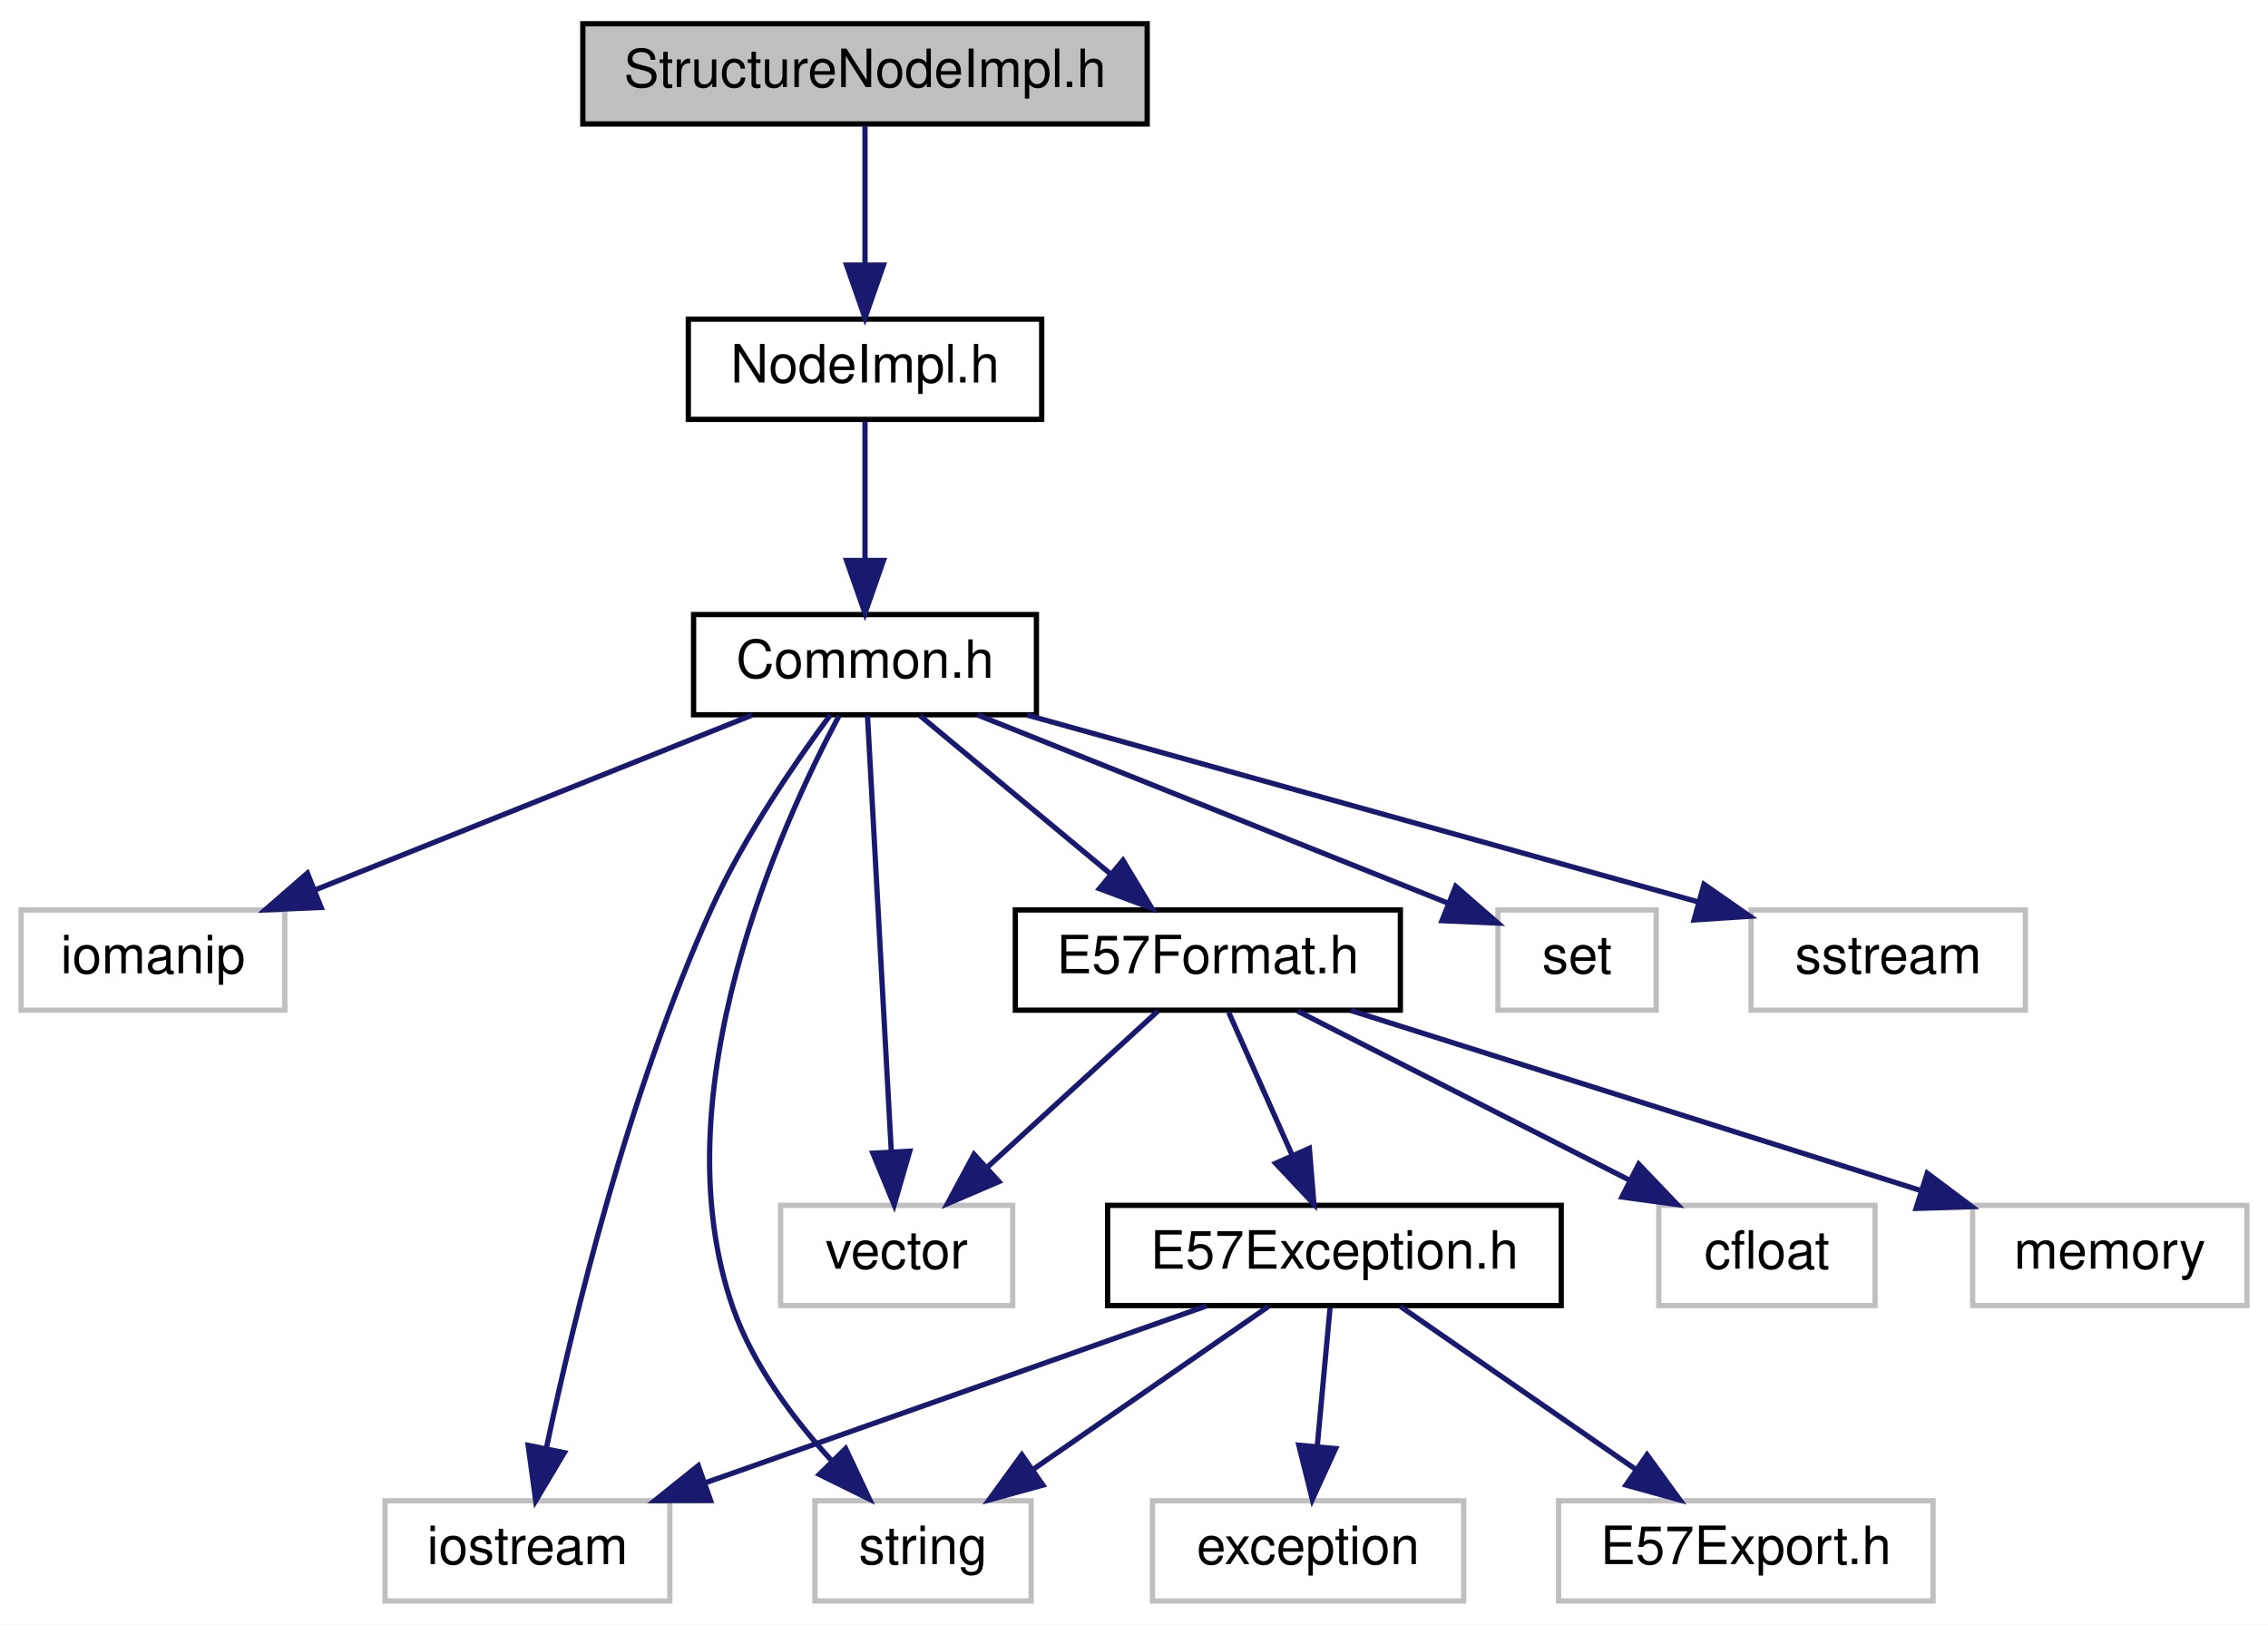
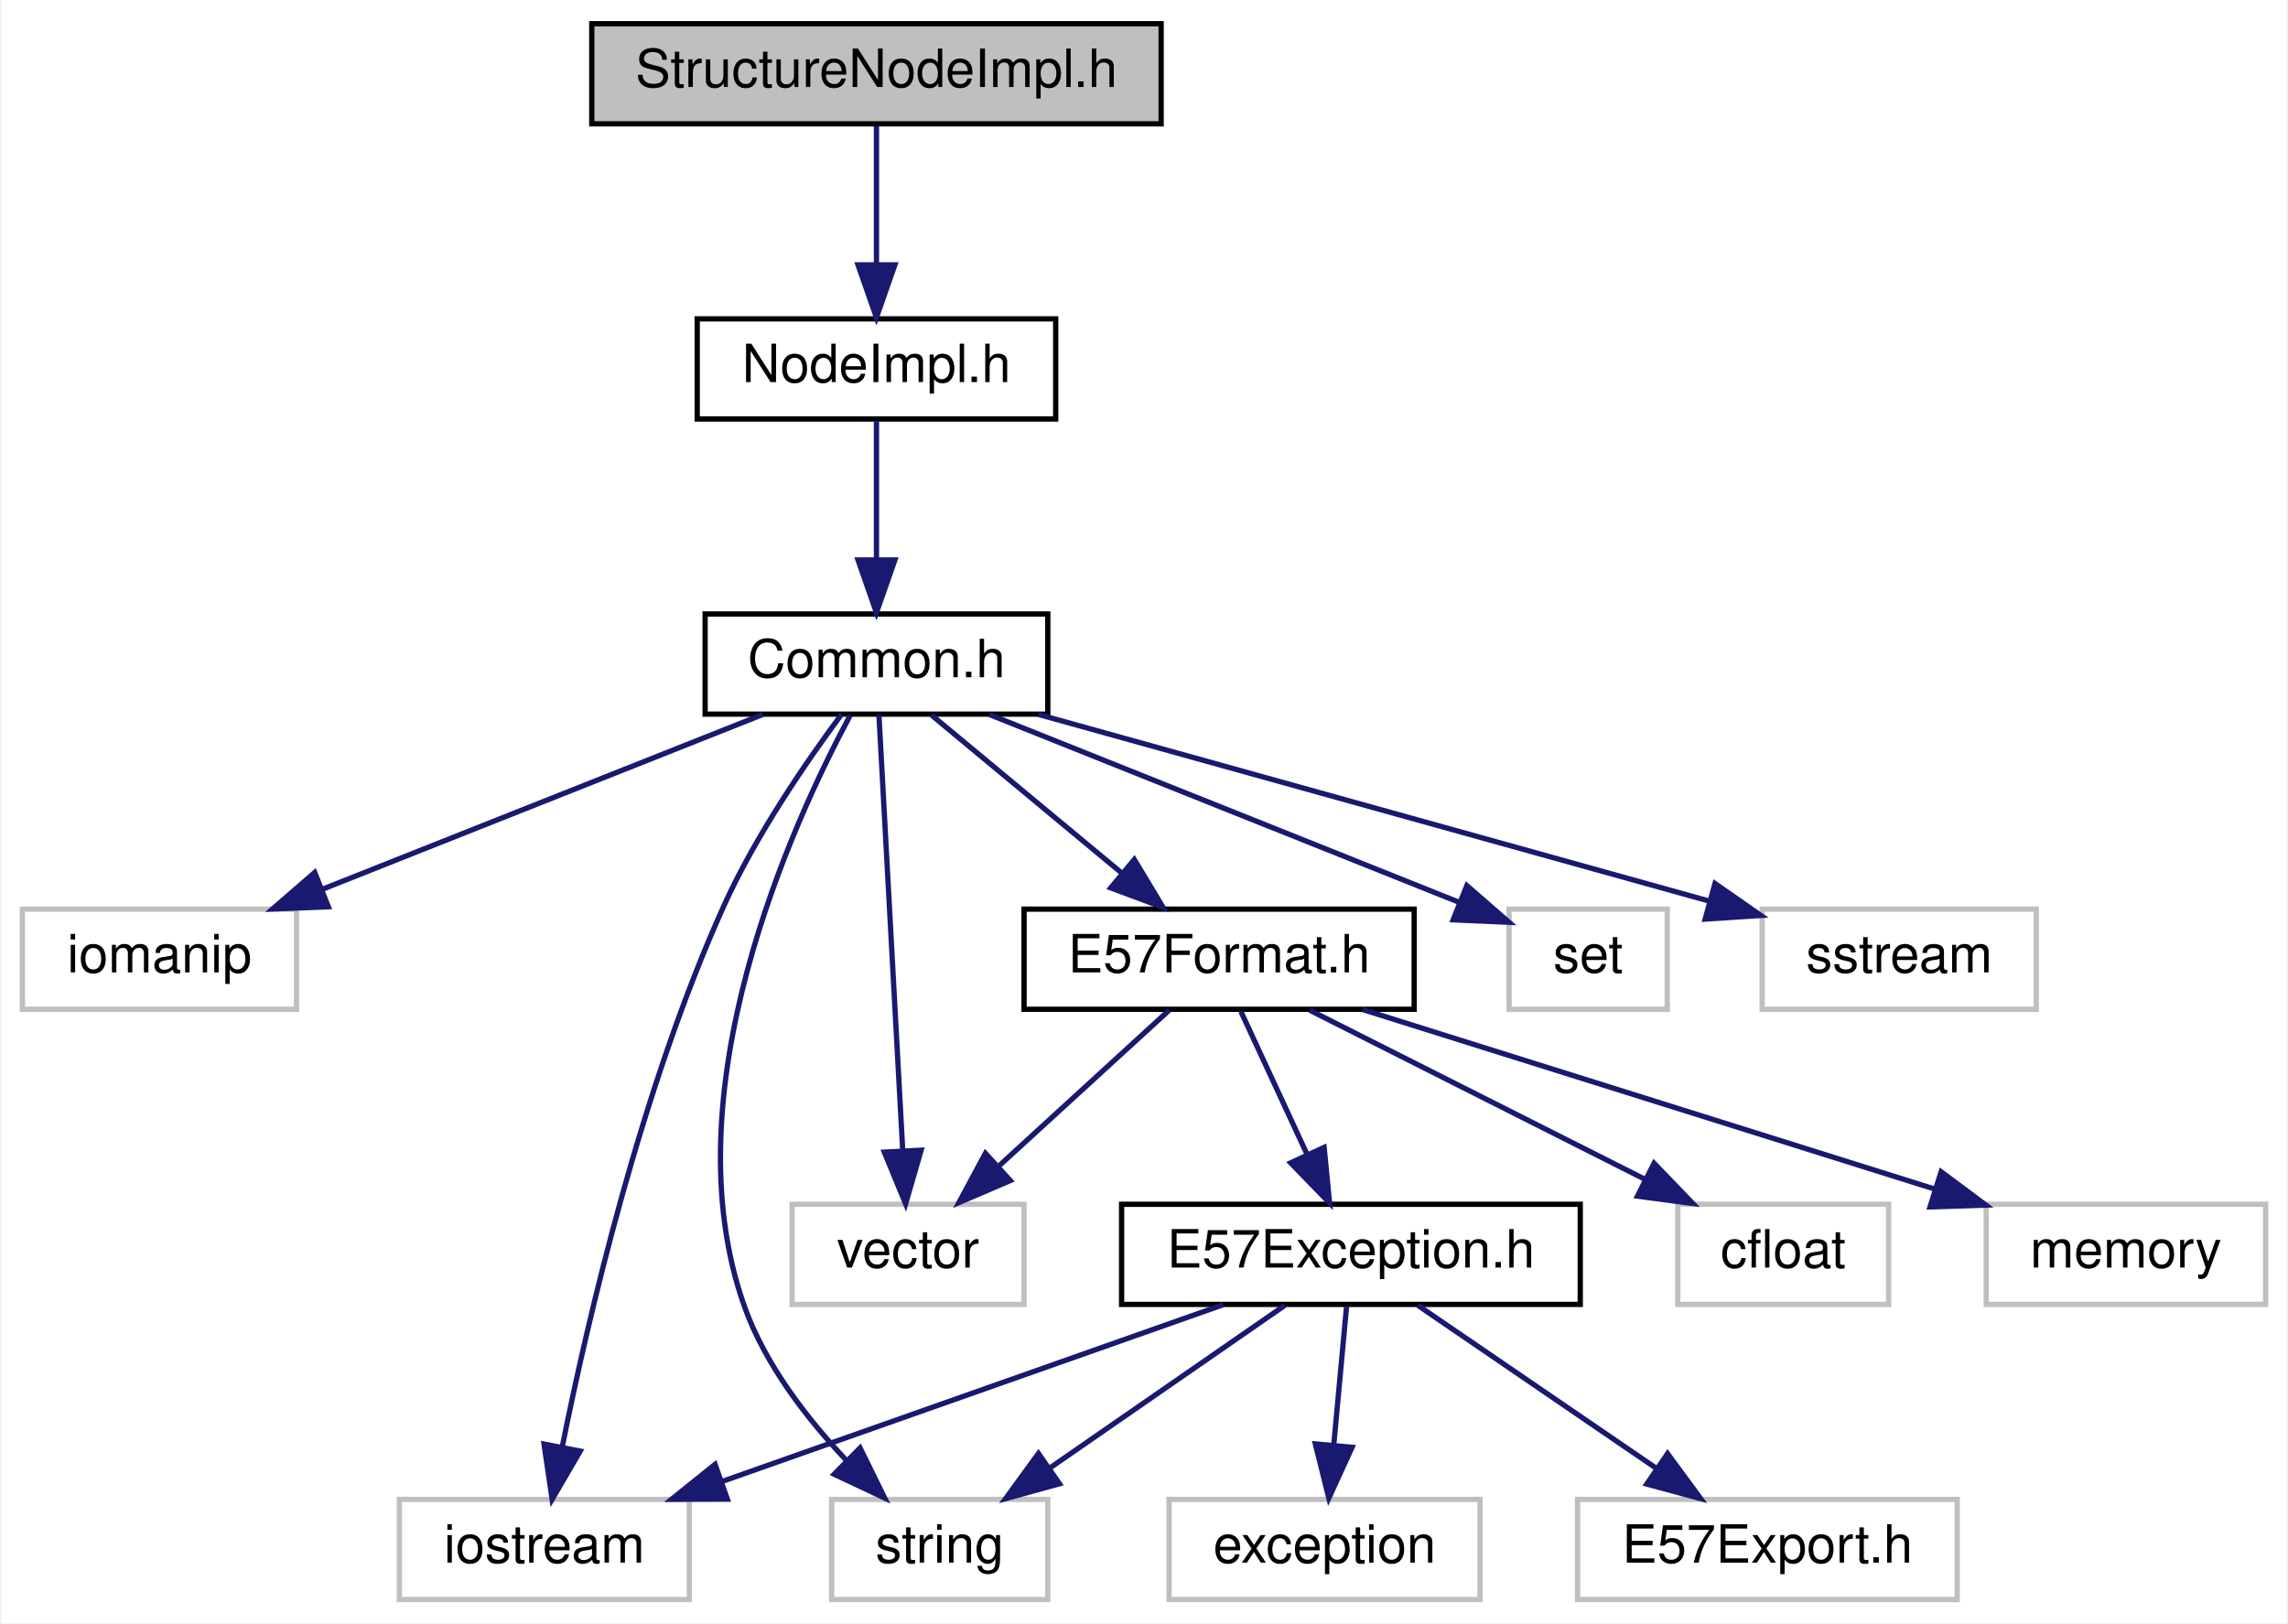
- <svg xmlns="http://www.w3.org/2000/svg" xmlns:xlink="http://www.w3.org/1999/xlink" width="430pt" height="308pt" viewBox="0.00 0.00 430.00 308.00">
+ <svg xmlns="http://www.w3.org/2000/svg" xmlns:xlink="http://www.w3.org/1999/xlink" width="434pt" height="308pt" viewBox="0.00 0.00 433.50 308.00">
  <g id="graph0" class="graph" transform="scale(1 1) rotate(0) translate(4 304)">
-     <polygon fill="white" stroke="transparent" points="-4,4 -4,-304 426,-304 426,4 -4,4" />
+     <polygon fill="white" stroke="transparent" points="-4,4 -4,-304 429.5,-304 429.5,4 -4,4" />
    <g id="node1" class="node">
      <g id="a_node1">
        <a xlink:title=" ">
-           <polygon fill="#bfbfbf" stroke="black" points="106.5,-280.5 106.5,-299.5 213.5,-299.5 213.5,-280.5 106.5,-280.5" />
-           <text text-anchor="middle" x="160" y="-287.5" font-family="Helvetica,sans-Serif" font-size="10.00">StructureNodeImpl.h</text>
+           <polygon fill="#bfbfbf" stroke="black" points="108,-280.5 108,-299.5 216,-299.5 216,-280.5 108,-280.5" />
+           <text text-anchor="middle" x="162" y="-287.5" font-family="Helvetica,sans-Serif" font-size="10.00">StructureNodeImpl.h</text>
        </a>
      </g>
    </g>
    <g id="node2" class="node">
      <g id="a_node2">
        <a xlink:href="_node_impl_8h.html" target="_top" xlink:title=" ">
-           <polygon fill="white" stroke="black" points="126.5,-224.5 126.5,-243.5 193.5,-243.5 193.5,-224.5 126.5,-224.5" />
-           <text text-anchor="middle" x="160" y="-231.5" font-family="Helvetica,sans-Serif" font-size="10.00">NodeImpl.h</text>
+           <polygon fill="white" stroke="black" points="128,-224.5 128,-243.5 196,-243.5 196,-224.5 128,-224.5" />
+           <text text-anchor="middle" x="162" y="-231.5" font-family="Helvetica,sans-Serif" font-size="10.00">NodeImpl.h</text>
        </a>
      </g>
    </g>
    <g id="edge1" class="edge">
-       <path fill="none" stroke="midnightblue" d="M160,-280.08C160,-273.01 160,-262.86 160,-253.99" />
-       <polygon fill="midnightblue" stroke="midnightblue" points="163.5,-253.75 160,-243.75 156.5,-253.75 163.5,-253.75" />
+       <path fill="none" stroke="midnightblue" d="M162,-280.08C162,-273.01 162,-262.86 162,-253.99" />
+       <polygon fill="midnightblue" stroke="midnightblue" points="165.5,-253.75 162,-243.75 158.5,-253.75 165.5,-253.75" />
    </g>
    <g id="node3" class="node">
      <g id="a_node3">
        <a xlink:href="_common_8h.html" target="_top" xlink:title=" ">
-           <polygon fill="white" stroke="black" points="127.5,-168.5 127.5,-187.5 192.5,-187.5 192.5,-168.5 127.5,-168.5" />
-           <text text-anchor="middle" x="160" y="-175.5" font-family="Helvetica,sans-Serif" font-size="10.00">Common.h</text>
+           <polygon fill="white" stroke="black" points="129.5,-168.5 129.5,-187.5 194.5,-187.5 194.5,-168.5 129.5,-168.5" />
+           <text text-anchor="middle" x="162" y="-175.5" font-family="Helvetica,sans-Serif" font-size="10.00">Common.h</text>
        </a>
      </g>
    </g>
    <g id="edge2" class="edge">
-       <path fill="none" stroke="midnightblue" d="M160,-224.08C160,-217.01 160,-206.86 160,-197.99" />
-       <polygon fill="midnightblue" stroke="midnightblue" points="163.5,-197.75 160,-187.75 156.5,-197.75 163.5,-197.75" />
+       <path fill="none" stroke="midnightblue" d="M162,-224.08C162,-217.01 162,-206.86 162,-197.99" />
+       <polygon fill="midnightblue" stroke="midnightblue" points="165.5,-197.75 162,-187.75 158.5,-197.75 165.5,-197.75" />
    </g>
    <g id="node4" class="node">
      <g id="a_node4">
        <a xlink:title=" ">
-           <polygon fill="white" stroke="#bfbfbf" points="0,-112.5 0,-131.5 50,-131.5 50,-112.5 0,-112.5" />
-           <text text-anchor="middle" x="25" y="-119.5" font-family="Helvetica,sans-Serif" font-size="10.00">iomanip</text>
+           <polygon fill="white" stroke="#bfbfbf" points="0,-112.5 0,-131.5 52,-131.5 52,-112.5 0,-112.5" />
+           <text text-anchor="middle" x="26" y="-119.5" font-family="Helvetica,sans-Serif" font-size="10.00">iomanip</text>
        </a>
      </g>
    </g>
    <g id="edge3" class="edge">
-       <path fill="none" stroke="midnightblue" d="M138.61,-168.44C116.29,-159.52 81.1,-145.44 55.79,-135.32" />
-       <polygon fill="midnightblue" stroke="midnightblue" points="56.88,-131.98 46.29,-131.52 54.28,-138.48 56.88,-131.98" />
+       <path fill="none" stroke="midnightblue" d="M140.45,-168.44C117.97,-159.52 82.51,-145.44 57.02,-135.32" />
+       <polygon fill="midnightblue" stroke="midnightblue" points="58.03,-131.95 47.45,-131.52 55.45,-138.46 58.03,-131.95" />
    </g>
    <g id="node5" class="node">
      <g id="a_node5">
        <a xlink:title=" ">
-           <polygon fill="white" stroke="#bfbfbf" points="69,-0.5 69,-19.5 123,-19.5 123,-0.5 69,-0.5" />
-           <text text-anchor="middle" x="96" y="-7.5" font-family="Helvetica,sans-Serif" font-size="10.00">iostream</text>
+           <polygon fill="white" stroke="#bfbfbf" points="71.5,-0.5 71.5,-19.5 126.5,-19.5 126.5,-0.5 71.5,-0.5" />
+           <text text-anchor="middle" x="99" y="-7.5" font-family="Helvetica,sans-Serif" font-size="10.00">iostream</text>
        </a>
      </g>
    </g>
    <g id="edge4" class="edge">
-       <path fill="none" stroke="midnightblue" d="M153.42,-168.47C146.95,-159.73 137.16,-145.54 131,-132 115.21,-97.29 104.69,-53.72 99.59,-29.47" />
-       <polygon fill="midnightblue" stroke="midnightblue" points="102.99,-28.62 97.57,-19.51 96.13,-30.01 102.99,-28.62" />
+       <path fill="none" stroke="midnightblue" d="M155.4,-168.48C148.91,-159.75 139.11,-145.56 133,-132 117.37,-97.31 107.26,-53.73 102.4,-29.48" />
+       <polygon fill="midnightblue" stroke="midnightblue" points="105.81,-28.67 100.48,-19.52 98.94,-30 105.81,-28.67" />
    </g>
    <g id="node6" class="node">
      <g id="a_node6">
        <a xlink:title=" ">
-           <polygon fill="white" stroke="#bfbfbf" points="280,-112.5 280,-131.5 310,-131.5 310,-112.5 280,-112.5" />
-           <text text-anchor="middle" x="295" y="-119.5" font-family="Helvetica,sans-Serif" font-size="10.00">set</text>
+           <polygon fill="white" stroke="#bfbfbf" points="282,-112.5 282,-131.5 312,-131.5 312,-112.5 282,-112.5" />
+           <text text-anchor="middle" x="297" y="-119.5" font-family="Helvetica,sans-Serif" font-size="10.00">set</text>
        </a>
      </g>
    </g>
    <g id="edge5" class="edge">
-       <path fill="none" stroke="midnightblue" d="M181.39,-168.44C205.68,-158.73 245.21,-142.91 270.66,-132.74" />
-       <polygon fill="midnightblue" stroke="midnightblue" points="271.99,-135.97 279.98,-129.01 269.39,-129.47 271.99,-135.97" />
+       <path fill="none" stroke="midnightblue" d="M183.39,-168.44C207.68,-158.73 247.21,-142.91 272.66,-132.74" />
+       <polygon fill="midnightblue" stroke="midnightblue" points="273.99,-135.97 281.98,-129.01 271.39,-129.47 273.99,-135.97" />
    </g>
    <g id="node7" class="node">
      <g id="a_node7">
        <a xlink:title=" ">
-           <polygon fill="white" stroke="#bfbfbf" points="328,-112.5 328,-131.5 380,-131.5 380,-112.5 328,-112.5" />
-           <text text-anchor="middle" x="354" y="-119.5" font-family="Helvetica,sans-Serif" font-size="10.00">sstream</text>
+           <polygon fill="white" stroke="#bfbfbf" points="330,-112.5 330,-131.5 382,-131.5 382,-112.5 330,-112.5" />
+           <text text-anchor="middle" x="356" y="-119.5" font-family="Helvetica,sans-Serif" font-size="10.00">sstream</text>
        </a>
      </g>
    </g>
    <g id="edge6" class="edge">
-       <path fill="none" stroke="midnightblue" d="M190.74,-168.44C225.31,-158.82 281.39,-143.21 317.99,-133.02" />
-       <polygon fill="midnightblue" stroke="midnightblue" points="319.06,-136.36 327.76,-130.3 317.19,-129.61 319.06,-136.36" />
+       <path fill="none" stroke="midnightblue" d="M192.74,-168.44C227.31,-158.82 283.39,-143.21 319.99,-133.02" />
+       <polygon fill="midnightblue" stroke="midnightblue" points="321.06,-136.36 329.76,-130.3 319.19,-129.61 321.06,-136.36" />
    </g>
    <g id="node8" class="node">
      <g id="a_node8">
        <a xlink:title=" ">
-           <polygon fill="white" stroke="#bfbfbf" points="150.5,-0.5 150.5,-19.5 191.5,-19.5 191.5,-0.5 150.5,-0.5" />
-           <text text-anchor="middle" x="171" y="-7.5" font-family="Helvetica,sans-Serif" font-size="10.00">string</text>
+           <polygon fill="white" stroke="#bfbfbf" points="153.5,-0.5 153.5,-19.5 194.5,-19.5 194.5,-0.5 153.5,-0.5" />
+           <text text-anchor="middle" x="174" y="-7.5" font-family="Helvetica,sans-Serif" font-size="10.00">string</text>
        </a>
      </g>
    </g>
    <g id="edge7" class="edge">
-       <path fill="none" stroke="midnightblue" d="M155.06,-168.28C144.28,-148.07 120.73,-96.69 135,-56 138.79,-45.21 146.37,-35.08 153.6,-27.18" />
-       <polygon fill="midnightblue" stroke="midnightblue" points="156.33,-29.4 160.84,-19.81 151.33,-24.49 156.33,-29.4" />
+       <path fill="none" stroke="midnightblue" d="M157.02,-168.27C146.16,-148.03 122.46,-96.59 137,-56 140.94,-45 148.86,-34.77 156.36,-26.85" />
+       <polygon fill="midnightblue" stroke="midnightblue" points="158.89,-29.27 163.56,-19.76 153.98,-24.28 158.89,-29.27" />
    </g>
    <g id="node9" class="node">
      <g id="a_node9">
        <a xlink:title=" ">
-           <polygon fill="white" stroke="#bfbfbf" points="144,-56.5 144,-75.5 188,-75.5 188,-56.5 144,-56.5" />
-           <text text-anchor="middle" x="166" y="-63.5" font-family="Helvetica,sans-Serif" font-size="10.00">vector</text>
+           <polygon fill="white" stroke="#bfbfbf" points="146,-56.5 146,-75.5 190,-75.5 190,-56.5 146,-56.5" />
+           <text text-anchor="middle" x="168" y="-63.5" font-family="Helvetica,sans-Serif" font-size="10.00">vector</text>
        </a>
      </g>
    </g>
    <g id="edge8" class="edge">
-       <path fill="none" stroke="midnightblue" d="M160.47,-168.37C161.44,-150.62 163.67,-109.67 164.99,-85.6" />
-       <polygon fill="midnightblue" stroke="midnightblue" points="168.48,-85.77 165.53,-75.59 161.49,-85.39 168.48,-85.77" />
+       <path fill="none" stroke="midnightblue" d="M162.47,-168.37C163.44,-150.62 165.67,-109.67 166.99,-85.6" />
+       <polygon fill="midnightblue" stroke="midnightblue" points="170.48,-85.77 167.53,-75.59 163.49,-85.39 170.48,-85.77" />
    </g>
    <g id="node10" class="node">
      <g id="a_node10">
-         <a xlink:href="_e57_format_8h.html" target="_top" xlink:title=" ">
-           <polygon fill="white" stroke="black" points="188.5,-112.5 188.5,-131.5 261.5,-131.5 261.5,-112.5 188.5,-112.5" />
-           <text text-anchor="middle" x="225" y="-119.5" font-family="Helvetica,sans-Serif" font-size="10.00">E57Format.h</text>
+         <a xlink:href="_e57_format_8h.html" target="_top" xlink:title="header file for the E57 API">
+           <polygon fill="white" stroke="black" points="190,-112.5 190,-131.5 264,-131.5 264,-112.5 190,-112.5" />
+           <text text-anchor="middle" x="227" y="-119.5" font-family="Helvetica,sans-Serif" font-size="10.00">E57Format.h</text>
        </a>
      </g>
    </g>
    <g id="edge9" class="edge">
-       <path fill="none" stroke="midnightblue" d="M170.44,-168.32C180.15,-160.26 194.82,-148.08 206.5,-138.37" />
-       <polygon fill="midnightblue" stroke="midnightblue" points="208.91,-140.92 214.37,-131.83 204.44,-135.53 208.91,-140.92" />
+       <path fill="none" stroke="midnightblue" d="M172.44,-168.32C182.15,-160.26 196.82,-148.08 208.5,-138.37" />
+       <polygon fill="midnightblue" stroke="midnightblue" points="210.91,-140.92 216.37,-131.83 206.44,-135.53 210.91,-140.92" />
    </g>
    <g id="edge12" class="edge">
-       <path fill="none" stroke="midnightblue" d="M215.52,-112.32C206.8,-104.34 193.66,-92.31 183.1,-82.65" />
-       <polygon fill="midnightblue" stroke="midnightblue" points="185.39,-80 175.65,-75.83 180.67,-85.17 185.39,-80" />
+       <path fill="none" stroke="midnightblue" d="M217.52,-112.32C208.8,-104.34 195.66,-92.31 185.1,-82.65" />
+       <polygon fill="midnightblue" stroke="midnightblue" points="187.39,-80 177.65,-75.83 182.67,-85.17 187.39,-80" />
    </g>
    <g id="node11" class="node">
      <g id="a_node11">
        <a xlink:title=" ">
-           <polygon fill="white" stroke="#bfbfbf" points="310.5,-56.5 310.5,-75.5 351.5,-75.5 351.5,-56.5 310.5,-56.5" />
-           <text text-anchor="middle" x="331" y="-63.5" font-family="Helvetica,sans-Serif" font-size="10.00">cfloat</text>
+           <polygon fill="white" stroke="#bfbfbf" points="314,-56.5 314,-75.5 354,-75.5 354,-56.5 314,-56.5" />
+           <text text-anchor="middle" x="334" y="-63.5" font-family="Helvetica,sans-Serif" font-size="10.00">cfloat</text>
        </a>
      </g>
    </g>
    <g id="edge10" class="edge">
-       <path fill="none" stroke="midnightblue" d="M242.03,-112.32C259.03,-103.66 285.38,-90.24 304.99,-80.25" />
-       <polygon fill="midnightblue" stroke="midnightblue" points="306.69,-83.31 314.01,-75.65 303.51,-77.08 306.69,-83.31" />
+       <path fill="none" stroke="midnightblue" d="M244.19,-112.32C261.35,-103.66 287.95,-90.24 307.75,-80.25" />
+       <polygon fill="midnightblue" stroke="midnightblue" points="309.5,-83.28 316.85,-75.65 306.35,-77.04 309.5,-83.28" />
    </g>
    <g id="node12" class="node">
      <g id="a_node12">
        <a xlink:title=" ">
-           <polygon fill="white" stroke="#bfbfbf" points="370,-56.5 370,-75.5 422,-75.5 422,-56.5 370,-56.5" />
-           <text text-anchor="middle" x="396" y="-63.5" font-family="Helvetica,sans-Serif" font-size="10.00">memory</text>
+           <polygon fill="white" stroke="#bfbfbf" points="372.5,-56.5 372.5,-75.5 425.5,-75.5 425.5,-56.5 372.5,-56.5" />
+           <text text-anchor="middle" x="399" y="-63.5" font-family="Helvetica,sans-Serif" font-size="10.00">memory</text>
        </a>
      </g>
    </g>
    <g id="edge11" class="edge">
-       <path fill="none" stroke="midnightblue" d="M252.1,-112.44C281.24,-103.24 327.74,-88.56 359.95,-78.38" />
-       <polygon fill="midnightblue" stroke="midnightblue" points="361.39,-81.6 369.87,-75.25 359.28,-74.92 361.39,-81.6" />
+       <path fill="none" stroke="midnightblue" d="M254.25,-112.44C283.61,-103.23 330.47,-88.52 362.88,-78.34" />
+       <polygon fill="midnightblue" stroke="midnightblue" points="363.95,-81.67 372.44,-75.34 361.85,-75 363.95,-81.67" />
    </g>
    <g id="node13" class="node">
      <g id="a_node13">
        <a xlink:href="_e57_exception_8h.html" target="_top" xlink:title=" ">
-           <polygon fill="white" stroke="black" points="206,-56.5 206,-75.5 292,-75.5 292,-56.5 206,-56.5" />
-           <text text-anchor="middle" x="249" y="-63.5" font-family="Helvetica,sans-Serif" font-size="10.00">E57Exception.h</text>
+           <polygon fill="white" stroke="black" points="208.5,-56.5 208.5,-75.5 295.5,-75.5 295.5,-56.5 208.5,-56.5" />
+           <text text-anchor="middle" x="252" y="-63.5" font-family="Helvetica,sans-Serif" font-size="10.00">E57Exception.h</text>
        </a>
      </g>
    </g>
    <g id="edge13" class="edge">
-       <path fill="none" stroke="midnightblue" d="M228.96,-112.08C232.21,-104.77 236.92,-94.18 240.95,-85.1" />
-       <polygon fill="midnightblue" stroke="midnightblue" points="244.25,-86.31 245.11,-75.75 237.85,-83.47 244.25,-86.31" />
+       <path fill="none" stroke="midnightblue" d="M231.13,-112.08C234.51,-104.77 239.42,-94.18 243.62,-85.1" />
+       <polygon fill="midnightblue" stroke="midnightblue" points="246.92,-86.3 247.95,-75.75 240.57,-83.36 246.92,-86.3" />
    </g>
    <g id="edge15" class="edge">
-       <path fill="none" stroke="midnightblue" d="M224.76,-56.44C199.13,-47.4 158.51,-33.06 129.76,-22.92" />
-       <polygon fill="midnightblue" stroke="midnightblue" points="130.72,-19.54 120.13,-19.52 128.39,-26.15 130.72,-19.54" />
+       <path fill="none" stroke="midnightblue" d="M227.76,-56.44C202.13,-47.4 161.51,-33.06 132.76,-22.92" />
+       <polygon fill="midnightblue" stroke="midnightblue" points="133.72,-19.54 123.13,-19.52 131.39,-26.15 133.72,-19.54" />
    </g>
    <g id="edge16" class="edge">
-       <path fill="none" stroke="midnightblue" d="M236.47,-56.32C224.41,-47.98 205.97,-35.21 191.73,-25.35" />
-       <polygon fill="midnightblue" stroke="midnightblue" points="193.72,-22.47 183.5,-19.65 189.73,-28.22 193.72,-22.47" />
+       <path fill="none" stroke="midnightblue" d="M239.47,-56.32C227.41,-47.98 208.97,-35.21 194.73,-25.35" />
+       <polygon fill="midnightblue" stroke="midnightblue" points="196.72,-22.47 186.5,-19.65 192.73,-28.22 196.72,-22.47" />
    </g>
    <g id="node14" class="node">
      <g id="a_node14">
        <a xlink:title=" ">
-           <polygon fill="white" stroke="#bfbfbf" points="214.5,-0.5 214.5,-19.5 273.5,-19.5 273.5,-0.5 214.5,-0.5" />
-           <text text-anchor="middle" x="244" y="-7.5" font-family="Helvetica,sans-Serif" font-size="10.00">exception</text>
+           <polygon fill="white" stroke="#bfbfbf" points="217.5,-0.5 217.5,-19.5 276.5,-19.5 276.5,-0.5 217.5,-0.5" />
+           <text text-anchor="middle" x="247" y="-7.5" font-family="Helvetica,sans-Serif" font-size="10.00">exception</text>
        </a>
      </g>
    </g>
    <g id="edge14" class="edge">
-       <path fill="none" stroke="midnightblue" d="M248.17,-56.08C247.52,-49.01 246.58,-38.86 245.76,-29.99" />
-       <polygon fill="midnightblue" stroke="midnightblue" points="249.22,-29.39 244.81,-19.75 242.25,-30.03 249.22,-29.39" />
+       <path fill="none" stroke="midnightblue" d="M251.17,-56.08C250.52,-49.01 249.58,-38.86 248.76,-29.99" />
+       <polygon fill="midnightblue" stroke="midnightblue" points="252.22,-29.39 247.81,-19.75 245.25,-30.03 252.22,-29.39" />
    </g>
    <g id="node15" class="node">
      <g id="a_node15">
        <a xlink:title=" ">
-           <polygon fill="white" stroke="#bfbfbf" points="291.5,-0.5 291.5,-19.5 362.5,-19.5 362.5,-0.5 291.5,-0.5" />
-           <text text-anchor="middle" x="327" y="-7.5" font-family="Helvetica,sans-Serif" font-size="10.00">E57Export.h</text>
+           <polygon fill="white" stroke="#bfbfbf" points="295,-0.5 295,-19.5 367,-19.5 367,-0.5 295,-0.5" />
+           <text text-anchor="middle" x="331" y="-7.5" font-family="Helvetica,sans-Serif" font-size="10.00">E57Export.h</text>
        </a>
      </g>
    </g>
    <g id="edge17" class="edge">
-       <path fill="none" stroke="midnightblue" d="M261.53,-56.32C273.59,-47.98 292.03,-35.21 306.27,-25.35" />
-       <polygon fill="midnightblue" stroke="midnightblue" points="308.27,-28.22 314.5,-19.65 304.28,-22.47 308.27,-28.22" />
+       <path fill="none" stroke="midnightblue" d="M264.69,-56.32C276.9,-47.98 295.58,-35.21 310,-25.35" />
+       <polygon fill="midnightblue" stroke="midnightblue" points="312.06,-28.19 318.34,-19.65 308.11,-22.41 312.06,-28.19" />
    </g>
  </g>
</svg>
